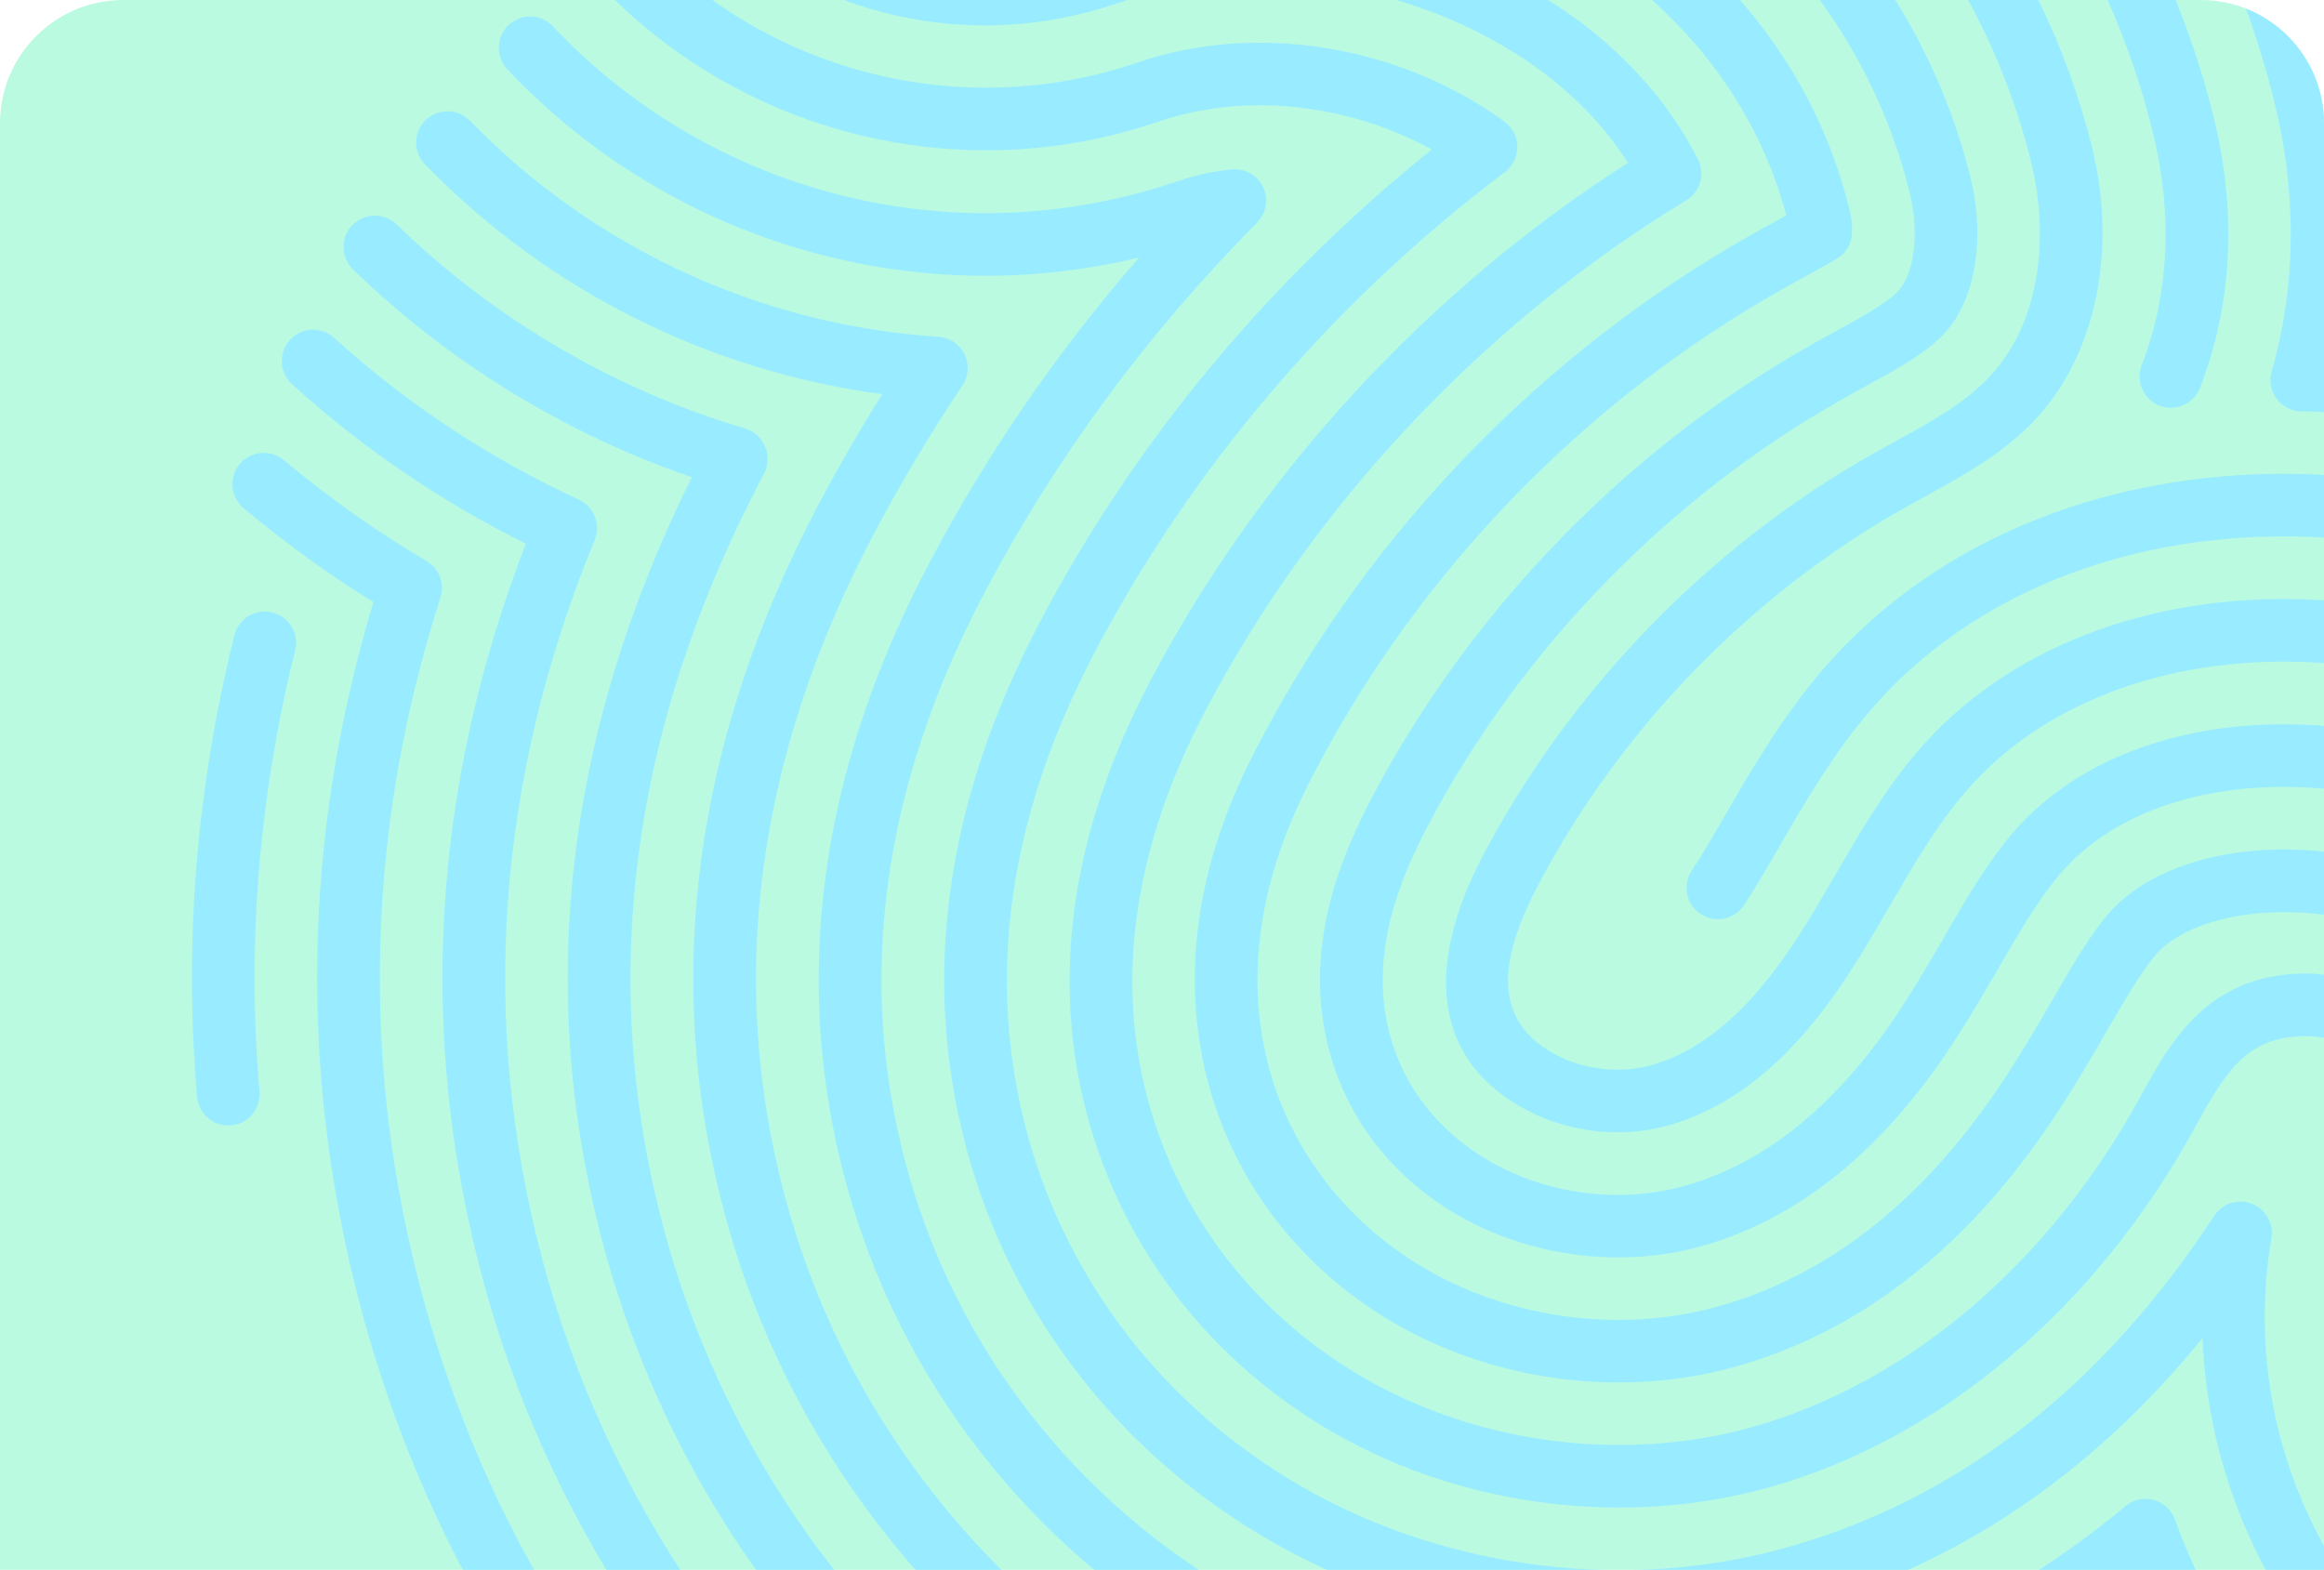
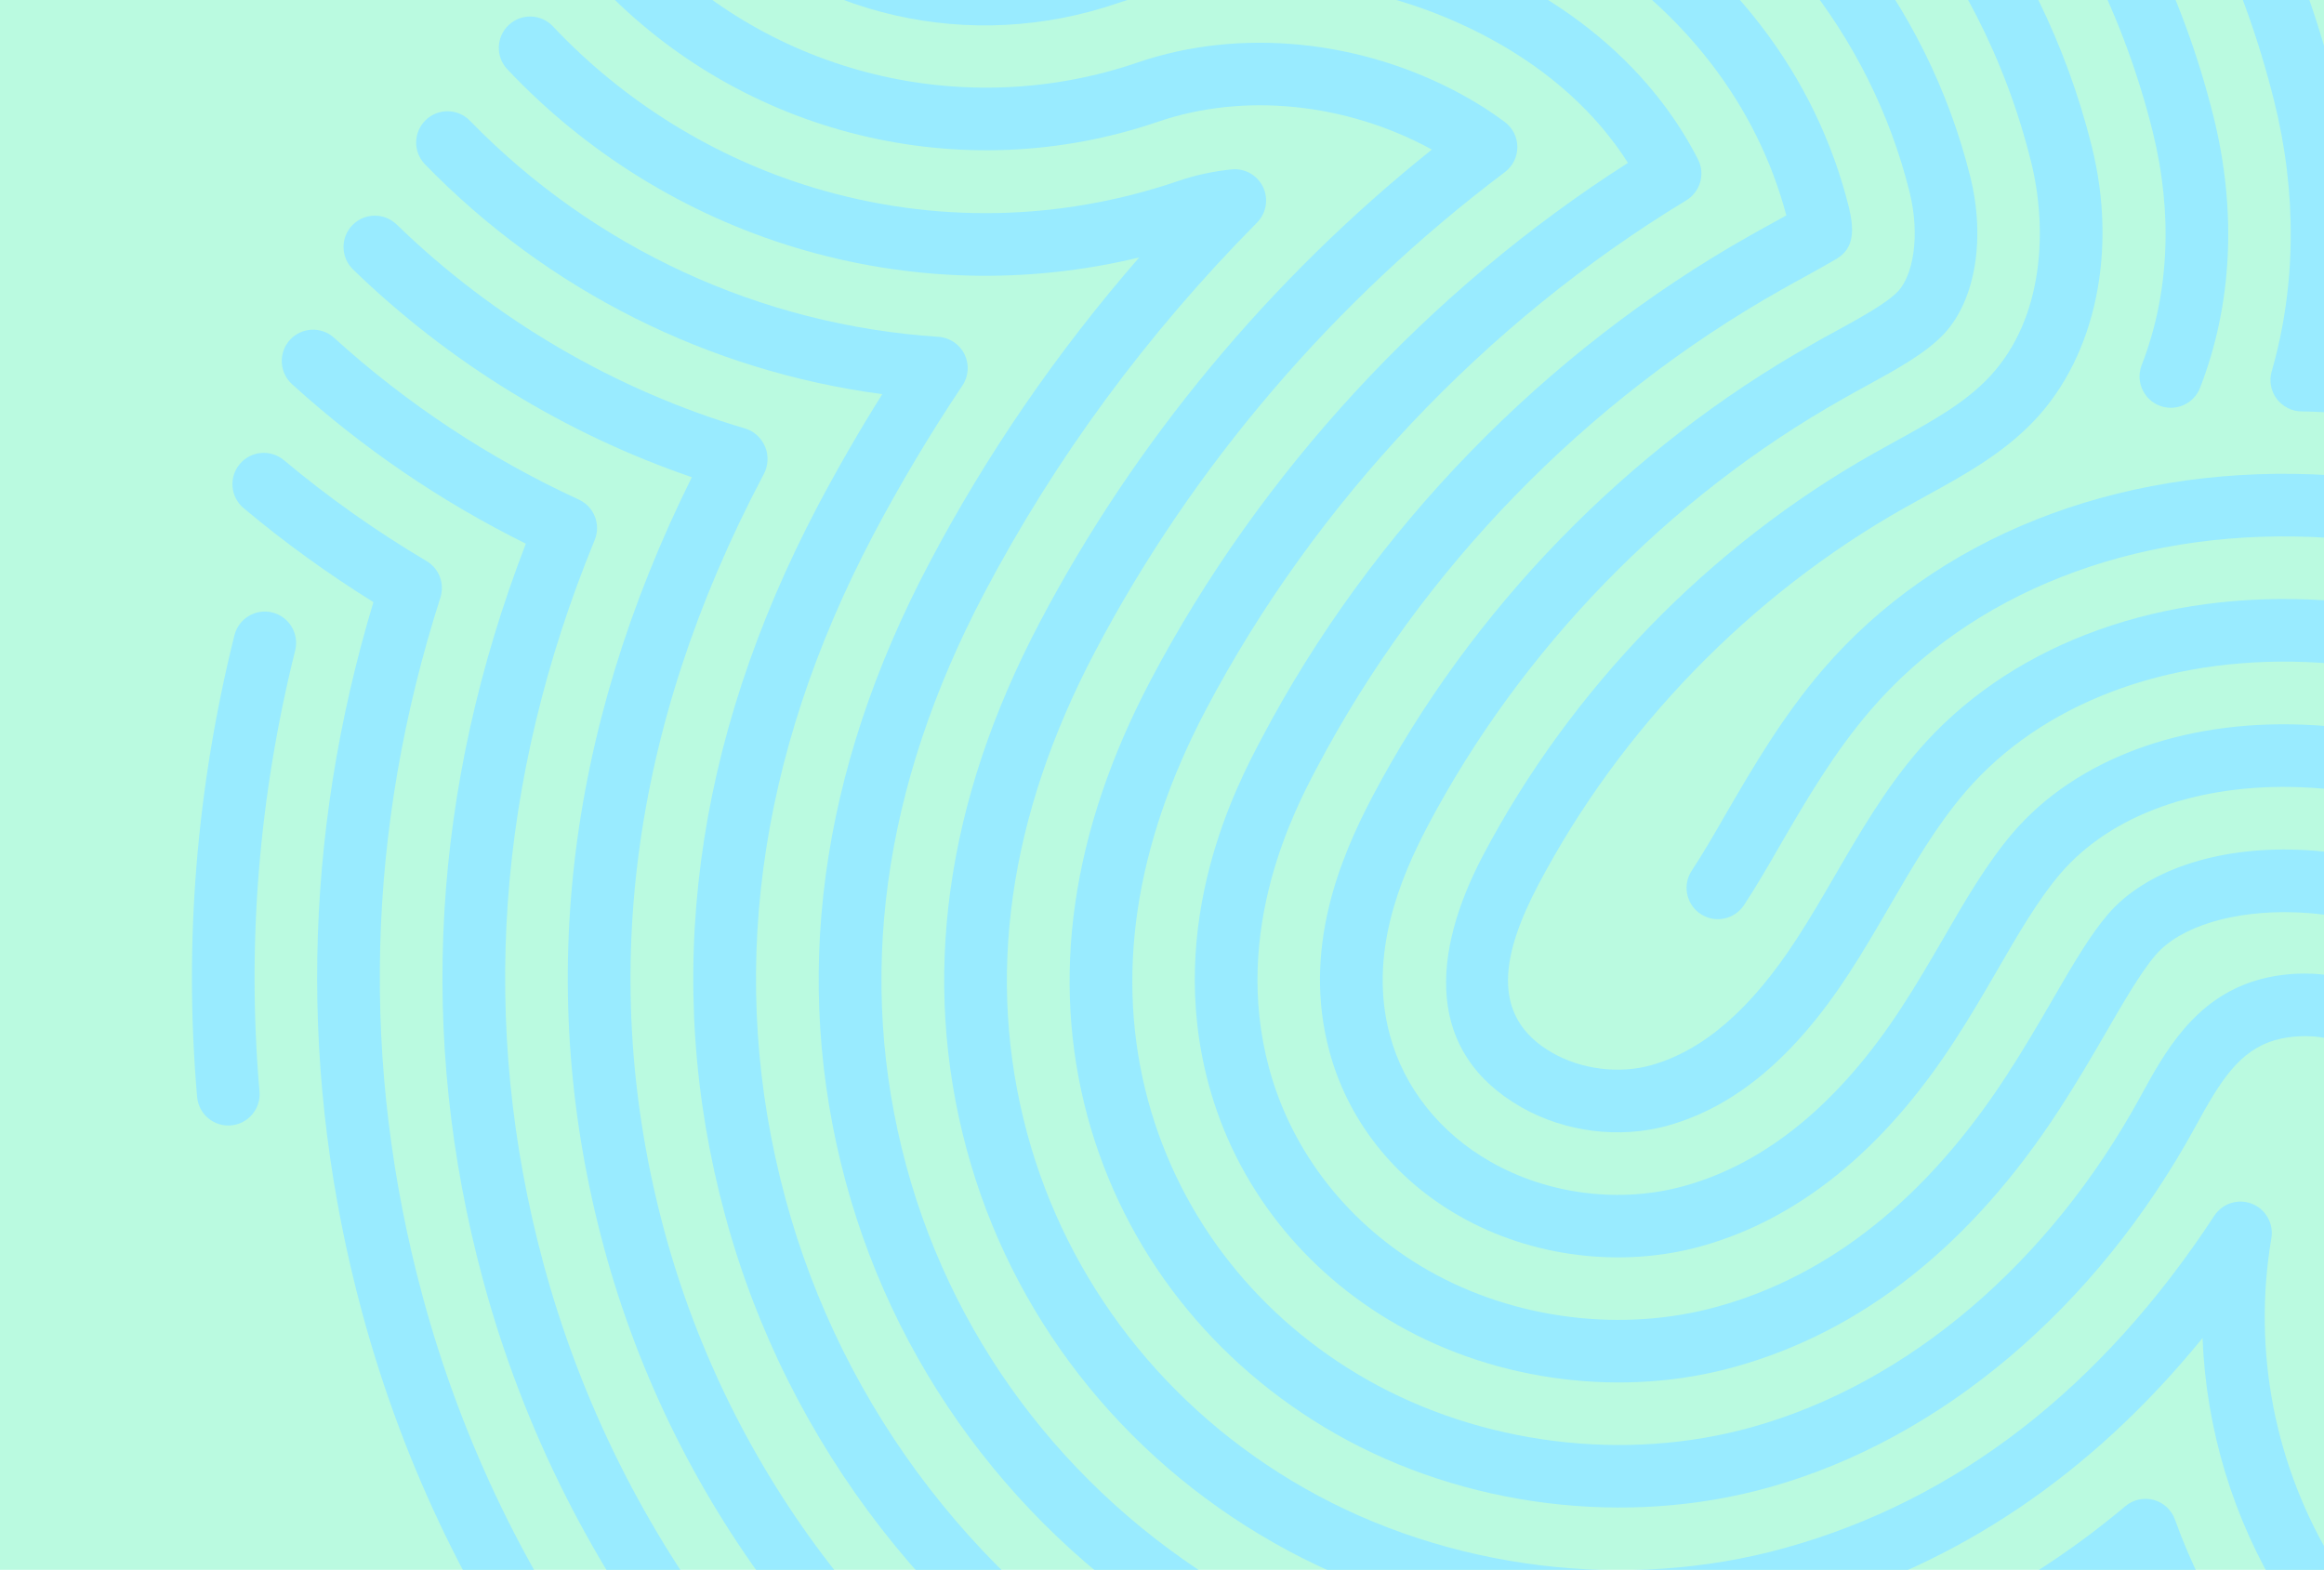
<svg xmlns="http://www.w3.org/2000/svg" width="339" height="229" viewBox="0 0 339 229" fill="none">
-   <path d="M18 0.5H321C330.665 0.5 338.5 8.335 338.5 18V228.5H0.5V18C0.5 8.335 8.335 0.5 18 0.5Z" fill="#BAFAE0" stroke="#BAFAE0" />
-   <mask id="mask0_256_382" style="mask-type:alpha" maskUnits="userSpaceOnUse" x="0" y="0" width="339" height="229">
-     <path d="M18 0.5H321C330.665 0.5 338.5 8.335 338.5 18V228.5H0.5V18C0.5 8.335 8.335 0.5 18 0.5Z" fill="#FFE099" stroke="#FFE099" />
+   <rect x="0.5" y="0.5" width="338" height="228" fill="#BAFAE0" stroke="#BAFAE0" />
+   <mask id="mask0_270_1652" style="mask-type:alpha" maskUnits="userSpaceOnUse" x="0" y="0" width="339" height="229">
+     <rect x="0.5" y="0.5" width="338" height="228" fill="#FFE099" stroke="#FFE099" />
  </mask>
-   <g mask="url(#mask0_256_382)">
+   <g mask="url(#mask0_270_1652)">
    <path d="M39.732 89.349C42.178 89.96 43.666 92.436 43.058 94.885C37.745 116.194 35.992 137.839 37.854 159.224C38.075 161.738 36.213 163.952 33.699 164.169C31.188 164.39 28.975 162.535 28.754 160.017C26.806 137.624 28.636 114.969 34.195 92.675C34.806 90.228 37.285 88.738 39.732 89.349Z" fill="#99EBFF" />
    <path d="M41.411 67.123C47.849 72.528 54.851 77.483 62.217 81.845C64.053 82.933 64.888 85.14 64.242 87.171C53.402 121.008 52.526 155.297 61.645 189.092C67.441 210.545 77.091 230.405 90.332 248.131C91.842 250.153 91.426 253.012 89.408 254.525C87.406 256.022 84.572 255.628 83.053 253.652L83.014 253.601C69.081 234.95 58.926 214.051 52.826 191.479C43.551 157.104 44.107 122.256 54.47 87.836C47.805 83.691 41.449 79.088 35.538 74.127C33.594 72.496 33.357 69.624 34.975 67.692C36.597 65.76 39.479 65.51 41.411 67.129V67.123Z" fill="#99EBFF" />
    <path d="M48.732 49.278C59.348 58.918 71.362 66.86 84.434 72.88C86.654 73.9 87.678 76.497 86.75 78.762C72.357 113.85 69.843 149.366 79.272 184.326C90.198 224.81 116.893 259.387 154.14 280.619C156.472 281.952 158.765 283.181 160.953 284.265C163.218 285.391 164.136 288.129 163.013 290.387C161.89 292.645 159.149 293.566 156.891 292.447C154.546 291.282 152.096 289.971 149.611 288.551C111.168 266.638 82.275 230.523 70.454 186.706C60.848 151.1 62.953 114.988 76.703 79.309C64.29 73.155 52.836 65.344 42.594 56.043C40.742 54.354 40.586 51.459 42.284 49.591C43.979 47.723 46.867 47.582 48.735 49.281L48.732 49.278Z" fill="#99EBFF" />
    <path d="M57.861 32.751C72.123 46.598 89.718 56.894 108.74 62.526C110.064 62.92 111.107 63.953 111.628 65.226C112.156 66.499 112.044 68.012 111.385 69.221L111.238 69.496C91.919 106.183 87.099 143.219 96.909 179.567C106.444 214.818 129.665 245.624 163.179 264.738C185.099 277.219 211.56 283.974 237.683 283.753C240.207 283.734 242.266 285.759 242.289 288.283C242.311 290.803 240.283 292.866 237.76 292.888C210.047 293.119 181.958 285.941 158.657 272.674C123.648 252.708 98.444 220.243 88.09 181.95C78.053 144.754 82.371 106.986 100.916 69.614C82.493 63.304 65.499 52.895 51.496 39.305C49.682 37.542 49.644 34.657 51.4 32.847C53.156 31.037 56.047 30.992 57.858 32.751H57.861Z" fill="#99EBFF" />
    <path d="M68.544 17.606C86.654 36.228 110.928 47.426 136.894 49.137C138.522 49.246 139.971 50.209 140.693 51.68C141.413 53.145 141.298 54.885 140.39 56.238C135.726 63.195 131.354 70.519 127.4 77.998C110.301 110.472 105.98 143.043 114.561 174.811C122.814 205.495 143.16 232.318 172.215 248.857C201.338 265.448 237.977 269.984 270.234 260.993C281.992 257.727 293.248 252.891 303.688 246.628C305.85 245.329 308.658 246.039 309.954 248.195C311.253 250.361 310.552 253.166 308.387 254.461C297.243 261.149 285.229 266.305 272.684 269.792C238.137 279.423 198.888 274.564 167.699 256.796C136.945 239.297 114.753 210.689 105.743 177.191C96.544 143.129 101.108 108.323 119.324 73.737C122.244 68.216 125.382 62.779 128.693 57.501C103.354 54.13 79.905 42.395 62 23.981C60.237 22.167 60.279 19.279 62.089 17.523C63.897 15.764 66.788 15.802 68.547 17.612L68.544 17.606Z" fill="#99EBFF" />
-     <path d="M455.986 58.671C438.855 39.144 416.021 23.97 389.959 14.791C389.108 14.49 388.382 13.956 387.854 13.265C387.413 12.689 387.106 12.005 386.978 11.266C386.402 7.965 385.705 4.68 384.899 1.478C378.527 -24.123 367.134 -47.725 351.039 -68.669C338.715 -84.707 323.919 -98.79 307.062 -110.528C304.996 -111.968 304.484 -114.814 305.924 -116.887C307.363 -118.956 310.213 -119.465 312.282 -118.022C329.91 -105.746 345.384 -91.014 358.281 -74.234C375.146 -52.286 387.087 -27.555 393.762 -0.735C394.405 1.824 394.984 4.44 395.496 7.079C421.996 16.857 445.243 32.575 462.857 52.648C464.543 54.558 464.331 57.43 462.438 59.093C460.541 60.757 457.656 60.568 455.993 58.671H455.986Z" fill="#99EBFF" />
+     <path d="M455.986 58.671C438.855 39.144 416.021 23.97 389.959 14.791C389.108 14.49 388.382 13.956 387.854 13.265C387.413 12.689 387.106 12.005 386.978 11.266C386.402 7.965 385.705 4.68 384.899 1.478C378.527 -24.123 367.134 -47.725 351.039 -68.669C338.715 -84.707 323.919 -98.79 307.062 -110.528C304.996 -111.968 304.484 -114.814 305.924 -116.887C307.363 -118.956 310.213 -119.465 312.282 -118.022C329.91 -105.746 345.384 -91.014 358.281 -74.234C375.146 -52.286 387.087 -27.555 393.762 -0.735C394.405 1.824 394.984 4.44 395.496 7.079C421.996 16.857 445.243 32.575 462.857 52.648C464.543 54.558 464.331 57.43 462.438 59.094C460.541 60.757 457.656 60.568 455.993 58.671H455.986Z" fill="#99EBFF" />
    <path d="M80.657 3.849C91.046 14.877 104.211 23.018 118.736 27.396C136.212 32.648 154.604 32.3 171.915 26.389C174.326 25.56 176.923 24.994 179.642 24.713C181.561 24.511 183.397 25.538 184.235 27.278C185.07 29.018 184.721 31.097 183.365 32.469C167.309 48.683 153.923 66.866 143.579 86.512C128.689 114.765 124.858 142.867 132.189 170.035C139.478 197.009 157.284 219.328 181.264 232.983C206.238 247.203 237.664 251.096 265.328 243.4C281.743 238.82 296.779 230.849 310.024 219.718C311.169 218.759 312.711 218.416 314.15 218.803C315.593 219.194 316.754 220.262 317.259 221.669C319.492 227.884 322.422 233.811 325.966 239.29C327.335 241.408 326.727 244.235 324.61 245.607C322.489 246.976 319.652 246.369 318.293 244.251C315.507 239.943 313.063 235.385 310.997 230.641C297.969 240.579 283.464 247.821 267.778 252.199C237.814 260.538 203.782 256.322 176.741 240.921C150.267 225.847 131.184 201.343 123.367 172.418C115.415 142.947 119.497 112.612 135.493 82.255C143.867 66.348 154.156 51.366 166.173 37.558C149.653 41.54 132.515 41.077 116.1 36.141C100.046 31.302 85.487 22.301 74.004 10.108C72.274 8.292 72.36 5.384 74.199 3.654C76.035 1.923 78.927 2.01 80.654 3.846L80.657 3.849Z" fill="#99EBFF" />
    <path d="M453.009 84.945C451.764 82.993 450.36 80.953 448.841 78.886C448.307 78.16 447.76 77.463 447.238 76.772C429.787 54.063 403.649 37.04 373.646 28.842C372.661 28.573 371.823 27.991 371.228 27.221C370.704 26.536 370.371 25.708 370.298 24.809C369.786 18.52 368.74 12.159 367.192 5.905C361.418 -17.252 351.11 -38.593 336.553 -57.535C321.165 -77.561 301.666 -94.078 278.595 -106.632C276.081 -108.004 273.74 -109.21 271.44 -110.317C269.166 -111.408 268.21 -114.142 269.31 -116.413C270.404 -118.687 273.135 -119.641 275.406 -118.547C277.844 -117.373 280.319 -116.1 282.965 -114.654C307.155 -101.489 327.623 -84.14 343.794 -63.1C359.119 -43.16 369.975 -20.687 376.055 3.698C377.466 9.385 378.486 15.159 379.103 20.897C409.742 29.923 436.418 47.704 454.48 71.207C455.043 71.939 455.619 72.688 456.194 73.468C457.838 75.704 459.358 77.911 460.711 80.035C462.067 82.162 461.443 84.983 459.316 86.339C457.186 87.695 454.352 87.078 453.009 84.945Z" fill="#99EBFF" />
    <path d="M94.097 -8.549C112.47 10.844 140.687 17.772 165.988 9.104C180.832 4.028 198.456 5.758 213.125 13.732C215.411 14.97 217.561 16.342 219.509 17.801C220.657 18.661 221.335 20.011 221.335 21.45C221.338 22.886 220.663 24.239 219.515 25.106C194.605 43.862 173.936 68.037 159.747 95.029C147.078 119.07 143.739 142.71 149.822 165.292C155.672 186.994 170.072 205.593 190.297 217.105C211.154 228.988 237.366 232.237 260.415 225.799C285.434 218.842 306.49 202.539 322.998 177.35C324.181 175.543 326.471 174.814 328.486 175.601C330.495 176.391 331.682 178.483 331.323 180.616C328.537 197.095 331.816 213.996 340.564 228.207C341.885 230.356 341.216 233.168 339.067 234.489C336.918 235.81 334.113 235.151 332.785 232.992C325.72 221.512 321.805 208.485 321.283 195.185C305.111 215.067 285.517 228.297 262.871 234.598C237.526 241.673 208.707 238.103 185.78 225.04C163.323 212.259 147.458 191.603 141.007 167.668C134.303 142.787 137.892 116.917 151.671 90.775C165.492 64.49 185.188 40.766 208.867 21.815C208.835 21.796 208.803 21.78 208.771 21.764C196.303 14.986 181.417 13.486 168.949 17.749C140.278 27.572 108.296 19.72 87.47 -2.261C85.723 -4.106 85.813 -6.982 87.646 -8.718C89.475 -10.455 92.367 -10.375 94.1 -8.546L94.097 -8.549Z" fill="#99EBFF" />
    <path d="M445.949 110.225C442.786 102.987 438.801 96.078 434.099 89.691C433.657 89.086 433.216 88.514 432.749 87.906C415.205 65.078 387.263 48.945 356.09 43.638C353.809 43.251 352.175 41.217 352.296 38.908C352.776 29.405 351.816 19.787 349.449 10.316C344.293 -10.382 335.078 -29.464 322.064 -46.401C308.236 -64.392 290.676 -79.256 269.879 -90.573C260.36 -95.745 250.212 -100.088 239.711 -103.485C238.799 -103.779 238.041 -104.336 237.497 -105.046C236.611 -106.197 236.291 -107.752 236.771 -109.239C237.548 -111.638 240.123 -112.956 242.522 -112.179C253.554 -108.609 264.224 -104.042 274.242 -98.598C296.168 -86.667 314.694 -70.978 329.305 -51.966C343.091 -34.026 352.853 -13.814 358.313 8.106C360.568 17.119 361.649 26.267 361.543 35.357C393.378 41.697 421.804 58.675 439.991 82.341C440.48 82.977 440.979 83.626 441.459 84.282C446.554 91.21 450.878 98.707 454.314 106.566C455.324 108.879 454.269 111.569 451.959 112.583C449.65 113.594 446.957 112.538 445.946 110.225H445.949Z" fill="#99EBFF" />
    <path d="M108.5 -19.942C122.139 -6.467 141.903 -1.96 160.08 -8.178C179.674 -14.895 202.768 -12.707 221.857 -2.321C230.205 2.23 237.107 8.007 242.366 14.848C244.403 17.5 246.194 20.327 247.682 23.241C248.769 25.372 248.027 27.982 245.98 29.223C216.672 46.987 191.784 73.378 175.903 103.534C165.457 123.384 162.62 142.56 167.462 160.523C172.25 178.15 183.88 192.412 199.348 201.227C216.058 210.74 237.053 213.347 255.515 208.2C278.288 201.851 298.964 184.259 312.241 159.937C315.708 153.585 320.02 145.681 329.251 142.982C336.889 140.743 347.342 142.262 352.533 149.27C357.798 156.457 355.037 166.242 352.037 173.979C346.58 187.87 347.78 203.994 355.248 217.108C356.499 219.302 355.731 222.088 353.54 223.339C351.346 224.586 348.551 223.812 347.31 221.631C338.488 206.14 337.078 187.077 343.526 170.659C344.668 167.71 348.148 158.741 345.163 154.673C342.637 151.193 336.256 150.45 331.816 151.749C326.612 153.272 323.861 157.711 320.26 164.316C305.809 190.79 283.105 209.991 257.968 216.999C237.213 222.785 213.611 219.859 194.829 209.163C176.994 199.004 164.005 182.631 158.644 162.909C153.177 142.643 156.267 121.232 167.82 99.277C183.778 68.977 208.403 42.311 237.469 23.759C232.831 16.473 226.056 10.367 217.491 5.7C200.612 -3.483 180.259 -5.44 163.042 0.461C141.56 7.808 118.205 2.48 102.081 -13.449C100.309 -15.208 100.267 -18.116 102.042 -19.907C103.814 -21.701 106.709 -21.717 108.503 -19.945L108.5 -19.942Z" fill="#99EBFF" />
    <path d="M434.7 134.413C431.937 122 426.781 110.59 419.357 100.486C418.995 99.987 418.628 99.511 418.263 99.037C400.453 75.867 370.349 61.301 337.714 60.069C337.055 60.044 336.4 60.018 335.737 60.015C334.304 60.009 332.983 59.327 332.101 58.185C331.243 57.04 330.972 55.556 331.368 54.181C334.951 41.758 335.075 28.122 331.73 14.743C327.181 -3.514 319.057 -20.342 307.584 -35.27C295.321 -51.227 279.699 -64.437 261.151 -74.532C245.938 -82.806 229.376 -88.554 211.922 -91.615C210.748 -91.823 209.763 -92.456 209.091 -93.329C208.34 -94.308 207.984 -95.588 208.212 -96.902C208.647 -99.384 211.013 -101.048 213.499 -100.613C231.929 -97.382 249.431 -91.308 265.517 -82.553C285.194 -71.842 301.782 -57.806 314.825 -40.832C327.069 -24.9 335.737 -6.943 340.593 12.536C343.836 25.503 344.146 38.725 341.54 51.123C375.511 53.33 406.707 69.003 425.511 93.475C425.927 94.016 426.339 94.556 426.736 95.103C434.899 106.215 440.579 118.772 443.618 132.433C444.165 134.896 442.613 137.337 440.151 137.884C437.688 138.434 435.247 136.882 434.7 134.419V134.413Z" fill="#99EBFF" />
-     <path d="M361.847 210.065C356.899 199.772 356.429 187.813 360.558 177.267C362.755 171.603 367.46 153.291 360.523 143.833L360.267 143.5C355.786 137.669 345.605 133.489 334.925 133.095C325.883 132.75 318.027 135.133 314.432 139.32C312.247 141.862 309.561 146.52 307.184 150.636C305.118 154.202 302.888 158.009 300.368 161.879C287.561 181.601 271.642 194.223 253.058 199.395C236.902 203.905 218.52 201.627 203.881 193.298C190.111 185.481 180.256 172.892 176.297 158.146C169.893 134.426 180.509 114.371 183.992 107.792C200.023 77.313 225.375 51.216 255.352 34.318C256.529 33.646 257.719 32.994 258.956 32.316C262.91 30.112 258.022 32.843 260.572 31.42C258.438 23.417 254.754 15.971 249.61 9.28C243.568 1.418 235.7 -5.184 226.223 -10.343C204.907 -21.935 179.076 -24.363 157.124 -16.836C143.384 -12.122 128.008 -15.068 117.002 -24.522C115.096 -26.154 114.869 -29.048 116.513 -30.964C118.157 -32.877 121.042 -33.094 122.954 -31.451C131.511 -24.1 143.47 -21.81 154.159 -25.479C178.491 -33.817 207.06 -31.159 230.585 -18.368C241.189 -12.595 250.026 -5.168 256.849 3.711C262.971 11.675 267.285 20.58 269.694 30.233C270.41 33.269 270.605 36.132 267.941 37.728C266.652 38.495 264.95 39.436 263.37 40.309C262.145 40.98 261.003 41.607 259.852 42.263C231.369 58.317 207.297 83.099 192.065 112.052C188.992 117.854 179.642 135.517 185.108 155.77C188.422 168.123 196.825 178.79 208.387 185.353C220.958 192.505 236.733 194.462 250.595 190.589C266.975 186.031 281.138 174.696 292.701 156.892C295.106 153.198 297.269 149.51 299.268 146.056C302.479 140.49 304.948 136.323 307.494 133.361C312.945 127.018 323.327 123.503 335.258 123.963C348.701 124.456 361.358 129.938 367.499 137.928L367.816 138.344C379.222 153.889 369.165 180.306 369.06 180.584C365.845 188.785 366.216 198.09 370.07 206.102C371.164 208.376 370.208 211.105 367.934 212.198C365.66 213.292 362.928 212.32 361.837 210.062L361.847 210.065Z" fill="#99EBFF" />
-     <path d="M322.87 16.944C326.308 30.765 325.633 44.47 320.919 56.577C320.004 58.928 317.355 60.092 315.004 59.174C314.198 58.861 313.533 58.346 313.04 57.706C312.1 56.481 311.803 54.808 312.404 53.263C316.428 42.925 316.981 31.129 314 19.151C305.796 -13.762 283.921 -41.337 252.412 -58.487C250.199 -59.69 249.377 -62.466 250.583 -64.683C251.788 -66.896 254.562 -67.715 256.778 -66.509C290.564 -48.118 314.035 -18.48 322.866 16.947L322.87 16.944Z" fill="#99EBFF" />
+     <path d="M361.847 210.065C356.899 199.772 356.429 187.813 360.558 177.267C362.755 171.603 367.46 153.291 360.523 143.833L360.267 143.5C355.786 137.669 345.605 133.489 334.925 133.095C325.883 132.75 318.027 135.133 314.432 139.32C312.247 141.862 309.561 146.52 307.184 150.636C305.118 154.202 302.888 158.009 300.368 161.879C287.561 181.601 271.642 194.223 253.058 199.395C236.902 203.905 218.52 201.627 203.881 193.298C190.111 185.481 180.256 172.892 176.297 158.146C169.893 134.426 180.509 114.371 183.992 107.792C200.023 77.313 225.375 51.216 255.352 34.318C256.529 33.646 257.719 32.994 258.956 32.316C262.91 30.112 258.022 32.843 260.572 31.42C258.438 23.417 254.754 15.971 249.61 9.28C243.568 1.418 235.7 -5.184 226.223 -10.343C204.907 -21.935 179.076 -24.363 157.124 -16.836C143.384 -12.122 128.008 -15.068 117.002 -24.522C115.096 -26.154 114.869 -29.048 116.513 -30.964C118.157 -32.877 121.042 -33.094 122.954 -31.451C131.511 -24.1 143.47 -21.81 154.159 -25.479C178.491 -33.817 207.06 -31.159 230.585 -18.368C241.188 -12.595 250.026 -5.168 256.849 3.711C262.971 11.675 267.285 20.58 269.694 30.233C270.41 33.269 270.605 36.132 267.941 37.728C266.652 38.495 264.95 39.436 263.37 40.309C262.145 40.98 261.003 41.607 259.852 42.263C231.369 58.317 207.297 83.099 192.065 112.052C188.992 117.854 179.642 135.517 185.108 155.77C188.422 168.123 196.825 178.79 208.387 185.353C220.958 192.505 236.733 194.462 250.595 190.589C266.975 186.031 281.138 174.696 292.701 156.892C295.106 153.198 297.269 149.51 299.268 146.056C302.479 140.49 304.948 136.323 307.494 133.361C312.945 127.018 323.327 123.503 335.258 123.963C348.701 124.456 361.358 129.938 367.499 137.928L367.816 138.344C379.222 153.889 369.165 180.306 369.06 180.584C365.845 188.785 366.216 198.09 370.07 206.102C371.164 208.376 370.208 211.105 367.934 212.198C365.66 213.292 362.928 212.32 361.837 210.062L361.847 210.065Z" fill="#99EBFF" />
+     <path d="M322.87 16.944C326.308 30.765 325.633 44.47 320.919 56.577C320.004 58.928 317.355 60.092 315.004 59.174C314.198 58.861 313.533 58.346 313.041 57.706C312.1 56.481 311.803 54.808 312.404 53.263C316.428 42.925 316.981 31.129 314 19.151C305.796 -13.762 283.921 -41.337 252.412 -58.487C250.199 -59.69 249.377 -62.466 250.583 -64.683C251.788 -66.896 254.562 -67.715 256.778 -66.509C290.564 -48.118 314.035 -18.48 322.866 16.947L322.87 16.944Z" fill="#99EBFF" />
    <path d="M419.907 160.014C419.315 159.246 418.931 158.117 418.967 157.049C418.855 139.486 414.034 124.104 404.64 111.323C390.272 91.751 364.959 79.388 337.023 78.323C310.91 77.319 287.519 86.528 272.851 103.598C267.509 109.807 263.453 116.779 259.871 122.93L259.775 123.097C257.917 126.337 256.228 129.244 254.402 132.027C253.017 134.135 250.186 134.723 248.078 133.338C247.64 133.05 247.266 132.699 246.965 132.305C245.814 130.805 245.673 128.681 246.77 127.015C248.456 124.446 250.071 121.664 251.868 118.529L251.98 118.337C255.758 111.847 260.041 104.491 265.926 97.646C282.421 78.451 308.463 68.082 337.375 69.198C368.062 70.365 395.95 84.061 412.003 105.914C422.6 120.336 428.018 137.592 428.105 157.206C428.105 158.799 427.203 160.526 425.52 161.345C423.611 162.275 421.253 161.764 419.91 160.014H419.907Z" fill="#99EBFF" />
    <path d="M376.65 197.543C375.54 192.995 375.86 188.274 377.581 183.856C377.702 183.546 389.725 152.725 375.191 132.936C367.496 122.422 352.312 115.472 335.619 114.841C320.711 114.259 307.932 118.843 300.566 127.412C297.281 131.25 294.284 136.441 291.313 141.578C289.368 144.927 287.356 148.391 285.056 151.913C274.725 167.8 262.308 177.856 248.148 181.8C236.554 185.027 223.379 183.386 212.913 177.411C203.279 171.932 196.607 163.341 193.924 153.381C189.89 138.456 195.539 125.074 200.145 116.3C214.589 88.885 237.392 65.418 264.307 50.244C265.443 49.585 266.617 48.942 267.826 48.289C271.482 46.284 275.266 44.208 276.897 42.459C278.957 40.264 280.182 34.59 278.541 27.988C272.838 5.106 257.357 -14.204 234.945 -26.384C209.235 -40.377 177.928 -43.262 151.188 -34.099C145.171 -32.048 138.531 -32.611 132.972 -35.637C130.756 -36.84 129.937 -39.616 131.143 -41.833C132.348 -44.046 135.122 -44.865 137.338 -43.659C140.713 -41.823 144.583 -41.497 148.236 -42.741C177.346 -52.717 211.394 -49.599 239.311 -34.406C263.994 -20.991 281.074 0.388 287.404 25.785C289.653 34.827 288.143 43.828 283.563 48.708C280.937 51.517 276.702 53.842 272.125 56.35C271.04 56.938 269.94 57.54 268.833 58.179C243.386 72.528 221.86 94.684 208.224 120.557C204.338 127.962 199.54 139.176 202.739 151.004C204.805 158.674 210.041 165.276 217.433 169.479C225.835 174.277 236.4 175.595 245.695 173.004C257.648 169.674 268.315 160.904 277.402 146.929C279.577 143.6 281.528 140.241 283.473 136.892C286.582 131.512 289.793 125.95 293.632 121.466C302.831 110.763 318.264 105.022 335.968 105.713C355.376 106.445 373.189 114.781 382.554 127.53C400.054 151.356 386.642 185.785 386.076 187.208C385.049 189.834 384.861 192.662 385.523 195.381C386.121 197.831 384.617 200.303 382.164 200.898C379.714 201.496 377.248 199.993 376.647 197.543H376.65Z" fill="#99EBFF" />
    <path d="M398.234 178.313C401.147 165.525 403.943 141.22 389.921 122.121C378.946 107.13 358.437 97.422 336.329 96.574C315.804 95.791 297.716 102.69 286.707 115.503C282.434 120.487 279.123 126.183 275.618 132.219C273.75 135.433 271.821 138.76 269.735 141.959C261.803 154.171 253.138 161.45 243.242 164.208C236.256 166.149 228.295 165.151 221.949 161.54C207.872 153.528 208.806 139.093 216.313 124.814C229.133 100.473 249.38 79.632 273.315 66.134C274.412 65.51 275.525 64.899 276.638 64.288C281.765 61.47 286.608 58.809 290.209 54.968C298.298 46.332 298.641 33.083 296.261 23.561C281.135 -37.125 215.264 -64.926 162.917 -55.891C160.428 -55.462 158.068 -57.132 157.639 -59.614C157.211 -62.099 158.877 -64.463 161.362 -64.891C191.138 -70.028 223.389 -64.405 249.84 -49.461C278.09 -33.504 297.719 -8.354 305.124 21.351C308.898 36.474 305.738 51.75 296.872 61.215C292.276 66.115 286.563 69.259 281.036 72.294C279.958 72.886 278.88 73.478 277.809 74.085C255.374 86.739 236.407 106.266 224.393 129.065C219.323 138.712 216.979 148.196 226.466 153.601C230.678 156 236.167 156.694 240.789 155.408C248.443 153.272 255.403 147.246 262.075 136.975C264.036 133.965 265.907 130.744 267.714 127.629C271.271 121.504 274.949 115.171 279.772 109.551C292.611 94.611 313.351 86.553 336.674 87.446C361.498 88.396 384.752 99.607 397.28 116.712C413.452 138.738 410.398 166.031 407.135 180.341C406.575 182.801 404.129 184.339 401.666 183.779C399.209 183.223 397.664 180.773 398.227 178.313H398.234Z" fill="#99EBFF" />
  </g>
</svg>
